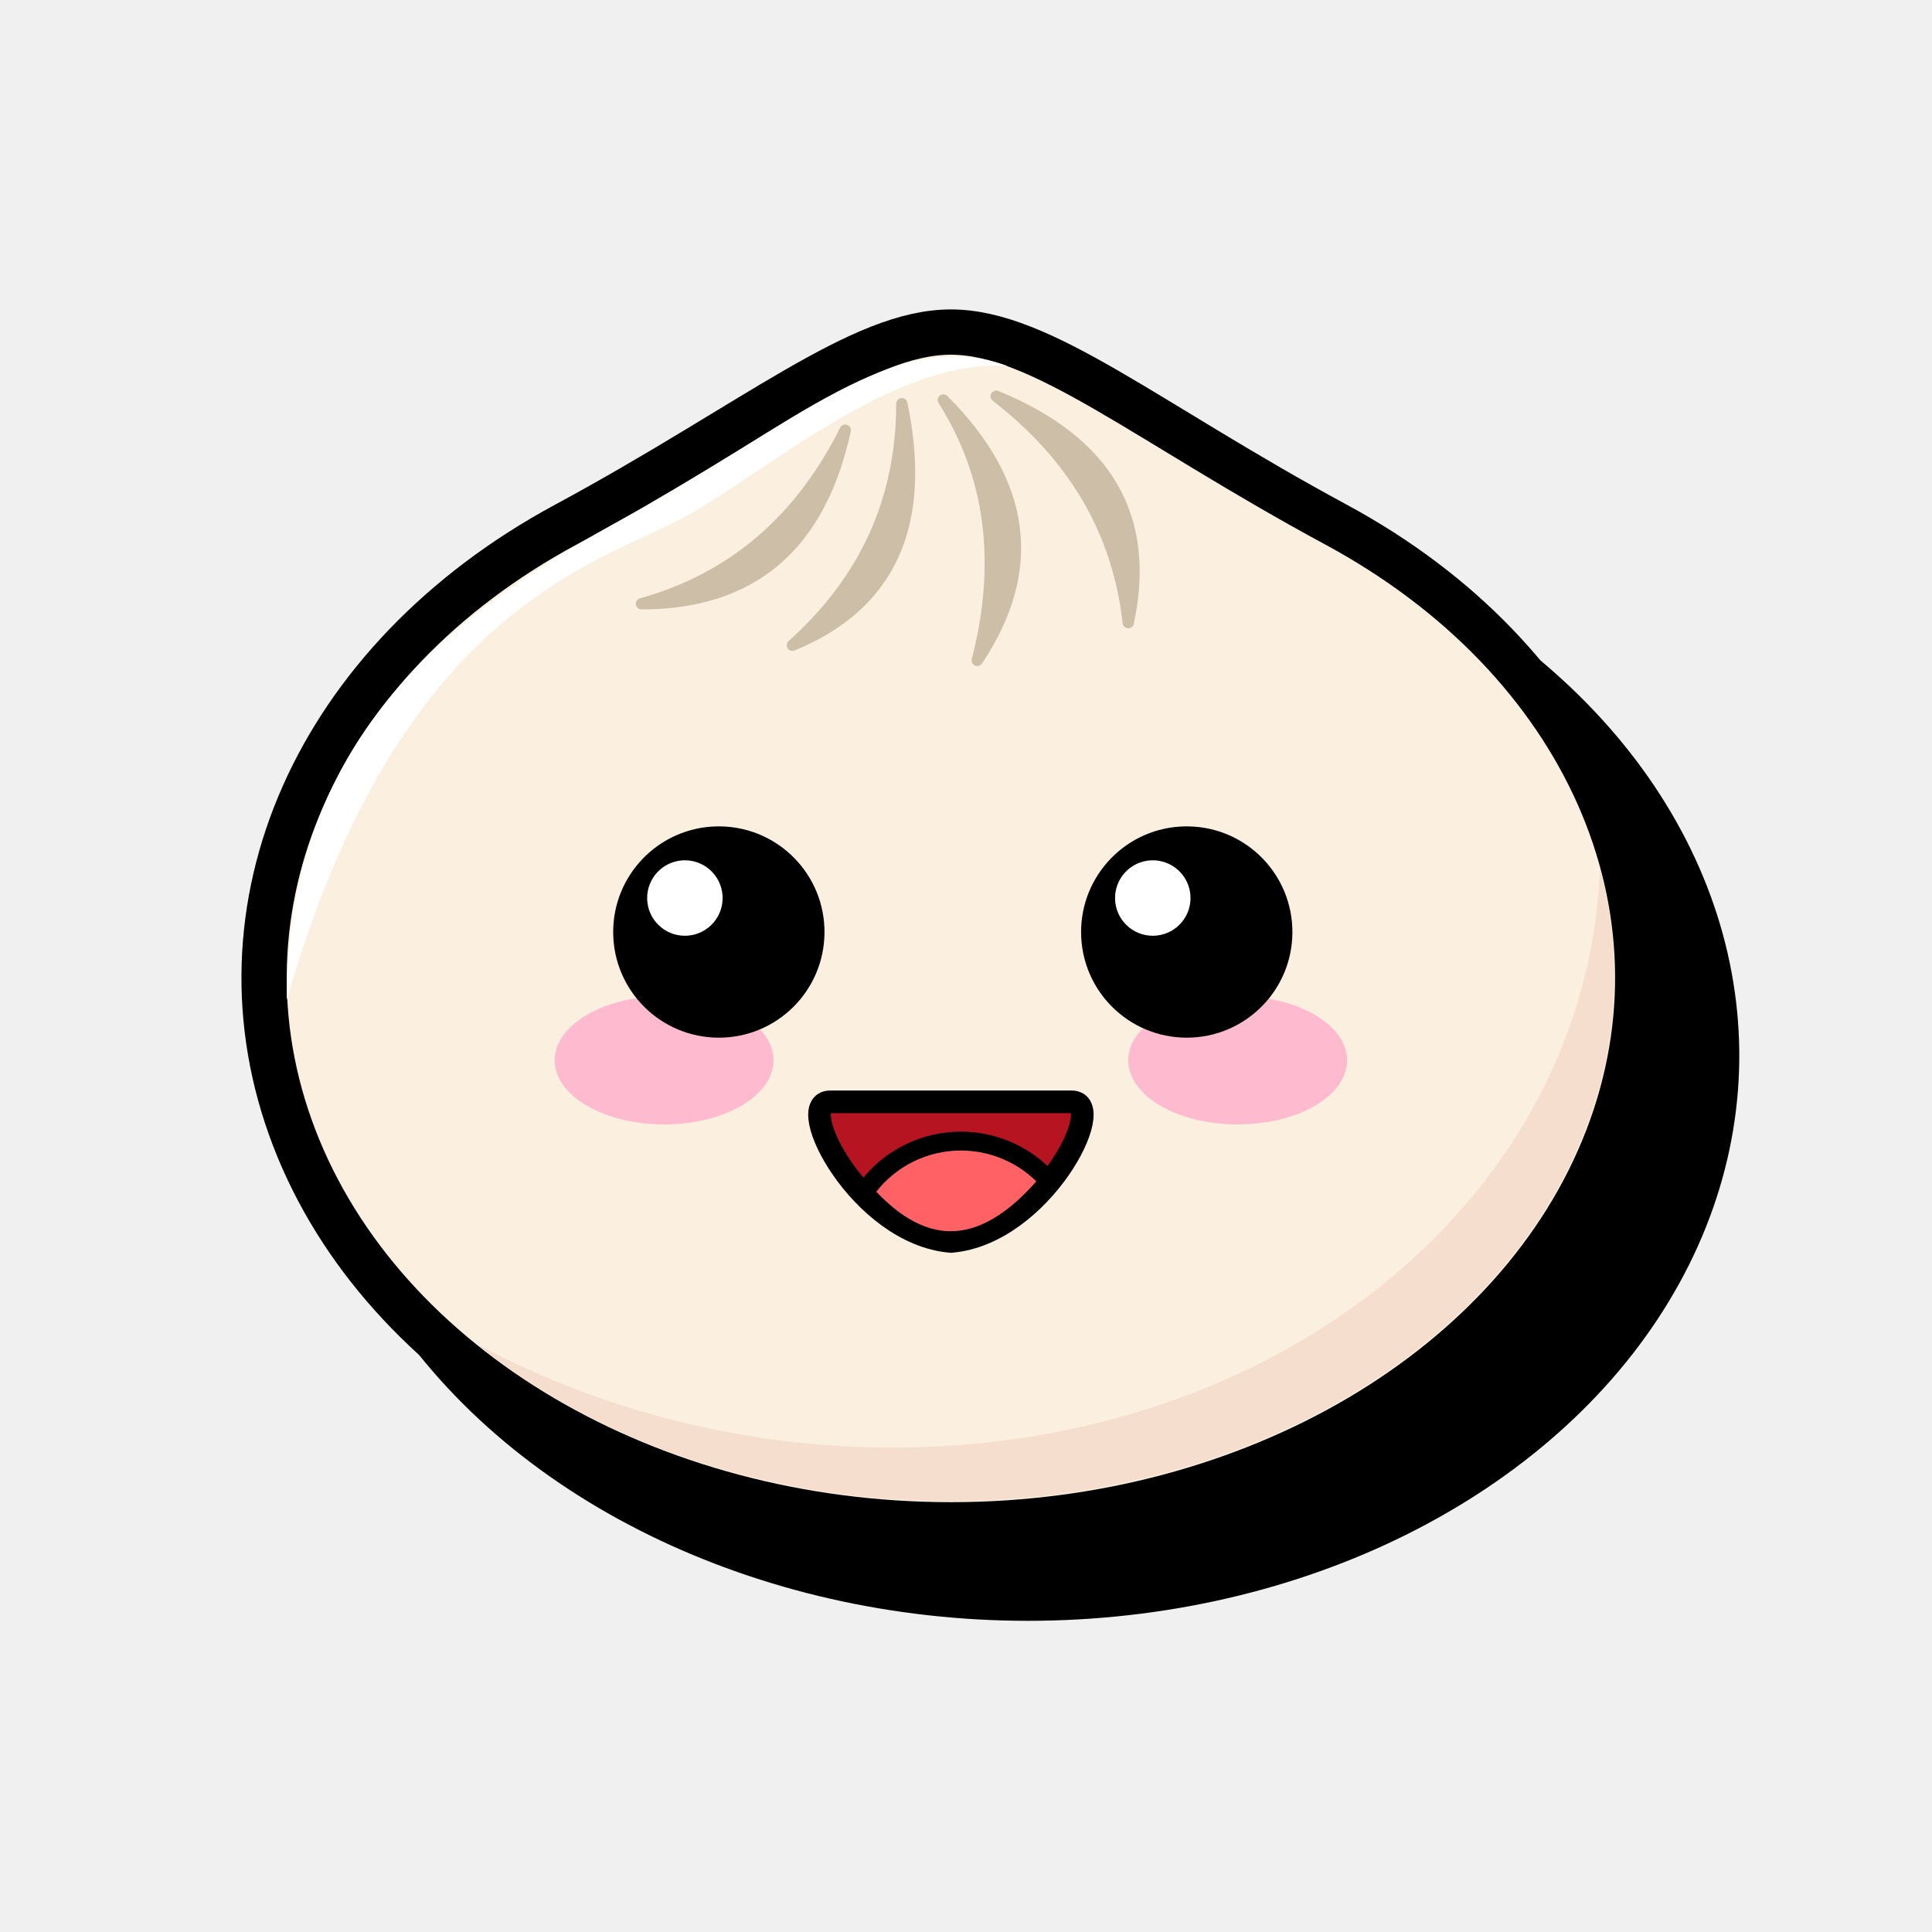
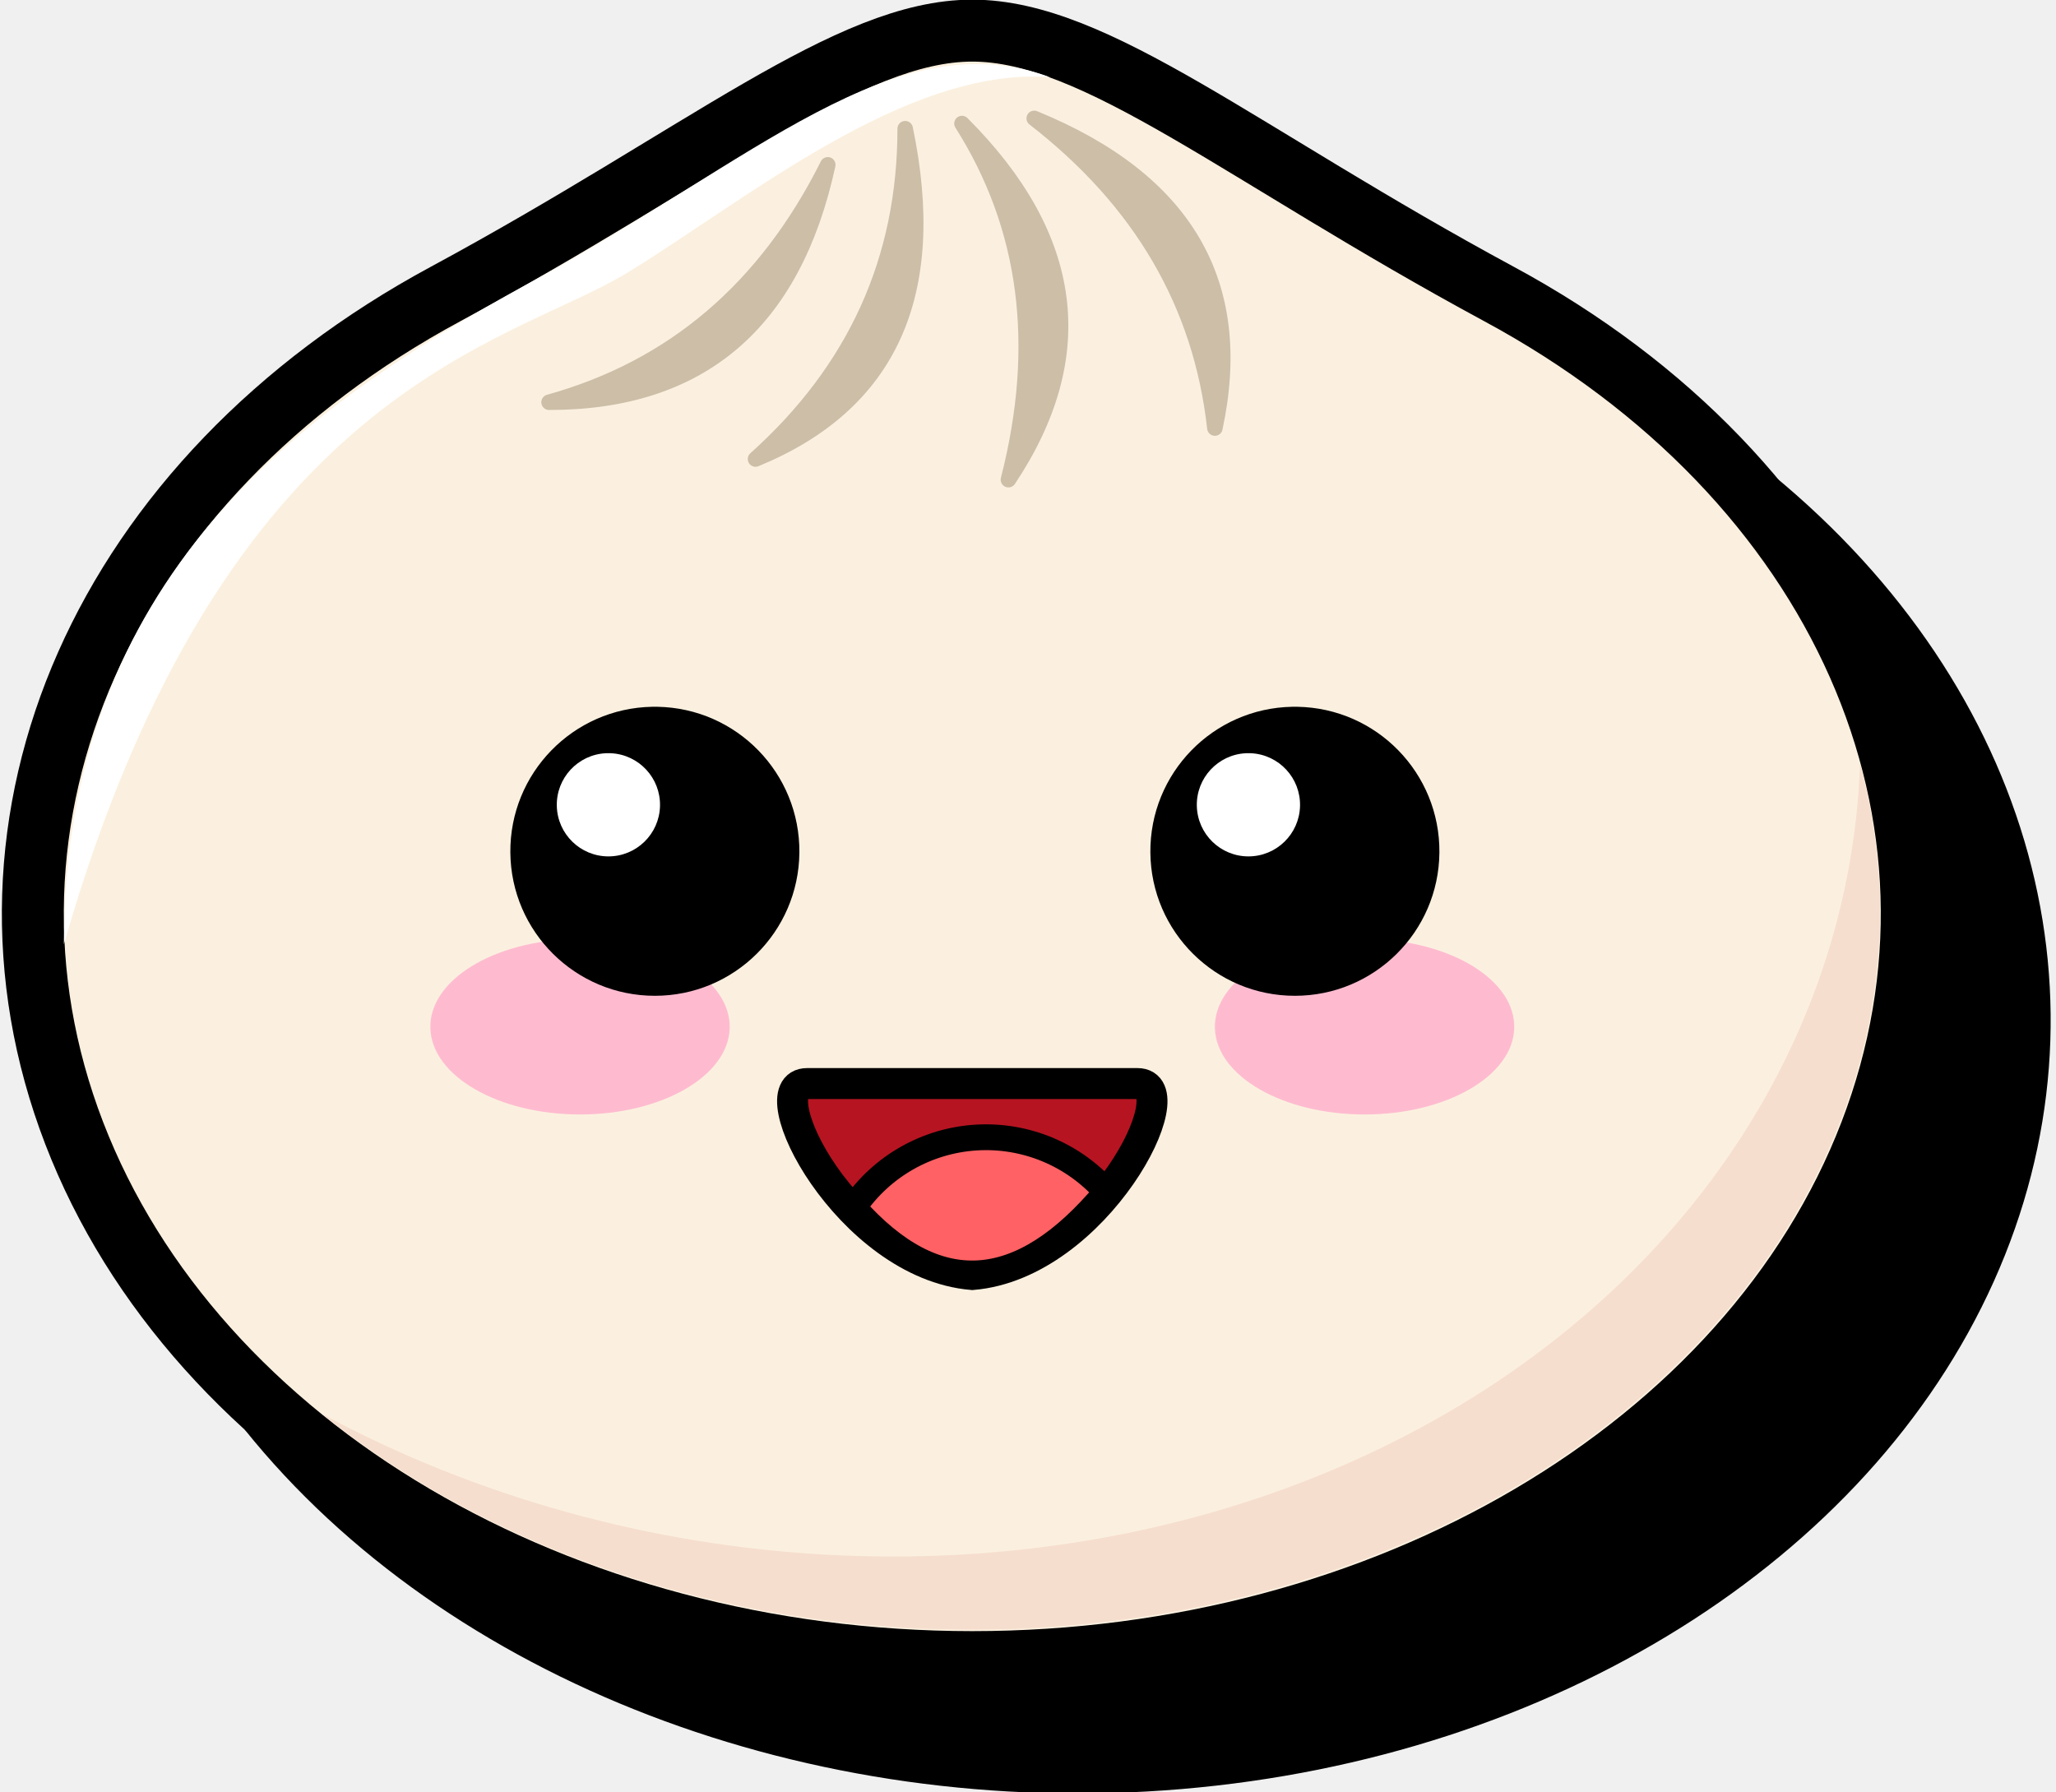
- <svg xmlns="http://www.w3.org/2000/svg" aria-label="Bun" role="img" viewBox="0 0 512 512">
-   <path d="m0 0H512V512H0" fill="none" />
-   <path d="m150 139c50-27 78-51 102-51s52 24 102 51a182 145 0 11-204 0z" fill="#fbf0df" stroke="#000" stroke-width="12" />
-   <path d="m126 356a199 167 9 00298-126A176 139 0 01126 356" fill="#f6dece" />
-   <path d="m224 114q-18 36-54 46 44 0 54-46zm15-7q0 38-29 64 39-16 29-64zm11-1q19 30 9 69 24-36-9-69zm14-1q31 24 35 60 9-42-35-60z" fill="#ccbea7" stroke="#ccbea7" stroke-width="3" stroke-linejoin="round" />
-   <path d="m175 264a29 17 0 102 0h150a29 17 0 102 0" fill="#febbd0" />
+ <svg xmlns="http://www.w3.org/2000/svg" viewBox="63.625 82.066 398.336 347.136" role="img" aria-label="Bun" style="max-height: 500px" width="398.336" height="347.136">
+   <path fill="none" d="m0 0H512V512H0" />
+   <path stroke-width="12" stroke="#000" fill="#fbf0df" d="m150 139c50-27 78-51 102-51s52 24 102 51a182 145 0 11-204 0z" />
+   <path fill="#f6dece" d="m126 356a199 167 9 00298-126A176 139 0 01126 356" />
+   <path stroke-linejoin="round" stroke-width="3" stroke="#ccbea7" fill="#ccbea7" d="m224 114q-18 36-54 46 44 0 54-46zm15-7q0 38-29 64 39-16 29-64zm11-1q19 30 9 69 24-36-9-69zm14-1q31 24 35 60 9-42-35-60z" />
+   <path fill="#febbd0" d="m175 264a29 17 0 102 0h150a29 17 0 102 0" />
  <path d="m190 219a28 28 0 101 0h123a28 28 0 101 0m92-45A190 151 1 11111 359q249 122 325-93" />
-   <path d="m76 265c31-108 86-116 109-130s54-40 82-38c-30-11-57 16-101 40s-90 57-90 128m105-37a10 10 0 101 0h123a10 10 0 101 0" fill="#fff" />
+   <path fill="#fff" d="m76 265c31-108 86-116 109-130s54-40 82-38c-30-11-57 16-101 40s-90 57-90 128m105-37a10 10 0 101 0h123a10 10 0 101 0" />
  <g stroke="#000">
-     <path d="M284 292c10 0-8 35-32 37-24-2-42-37-32-37Z" fill="#b71422" stroke-width="6" />
-     <path d="m229 316a31 31 0 0149-3q-25 30-49 3" fill="#ff6164" stroke-width="5" />
+     <path stroke-width="6" fill="#b71422" d="M284 292c10 0-8 35-32 37-24-2-42-37-32-37Z" />
+     <path stroke-width="5" fill="#ff6164" d="m229 316a31 31 0 0149-3q-25 30-49 3" />
  </g>
</svg>
